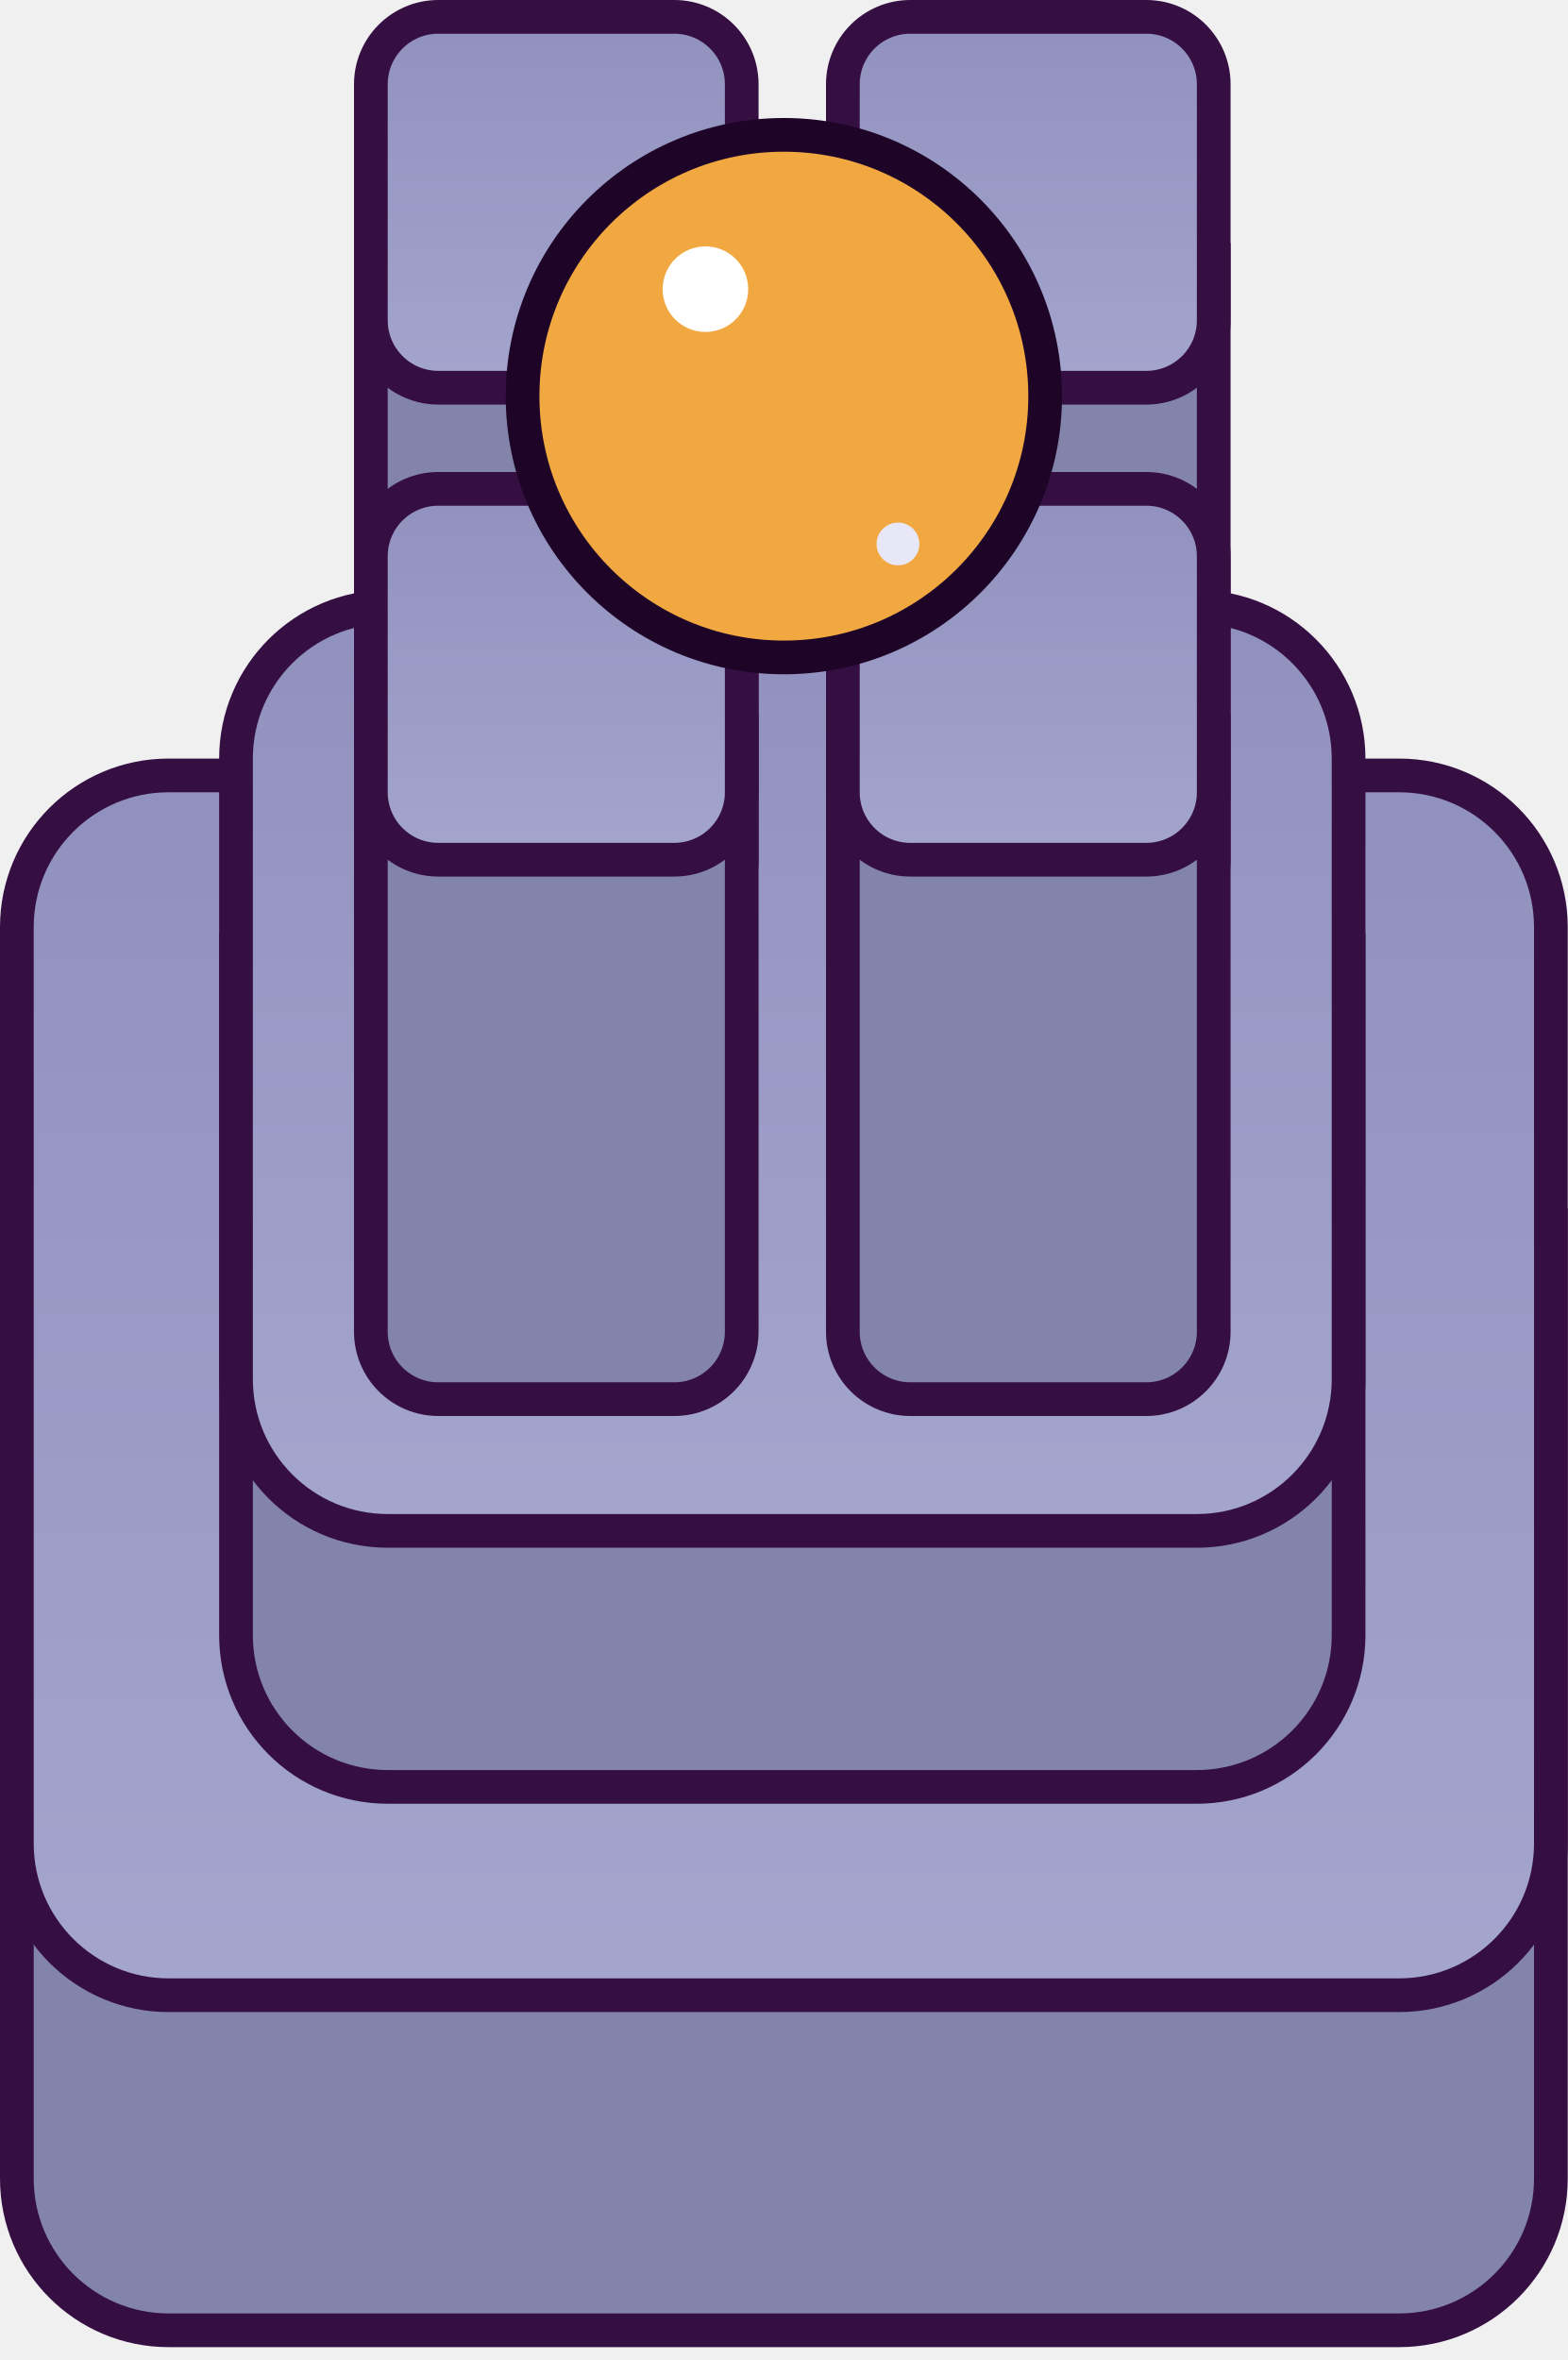
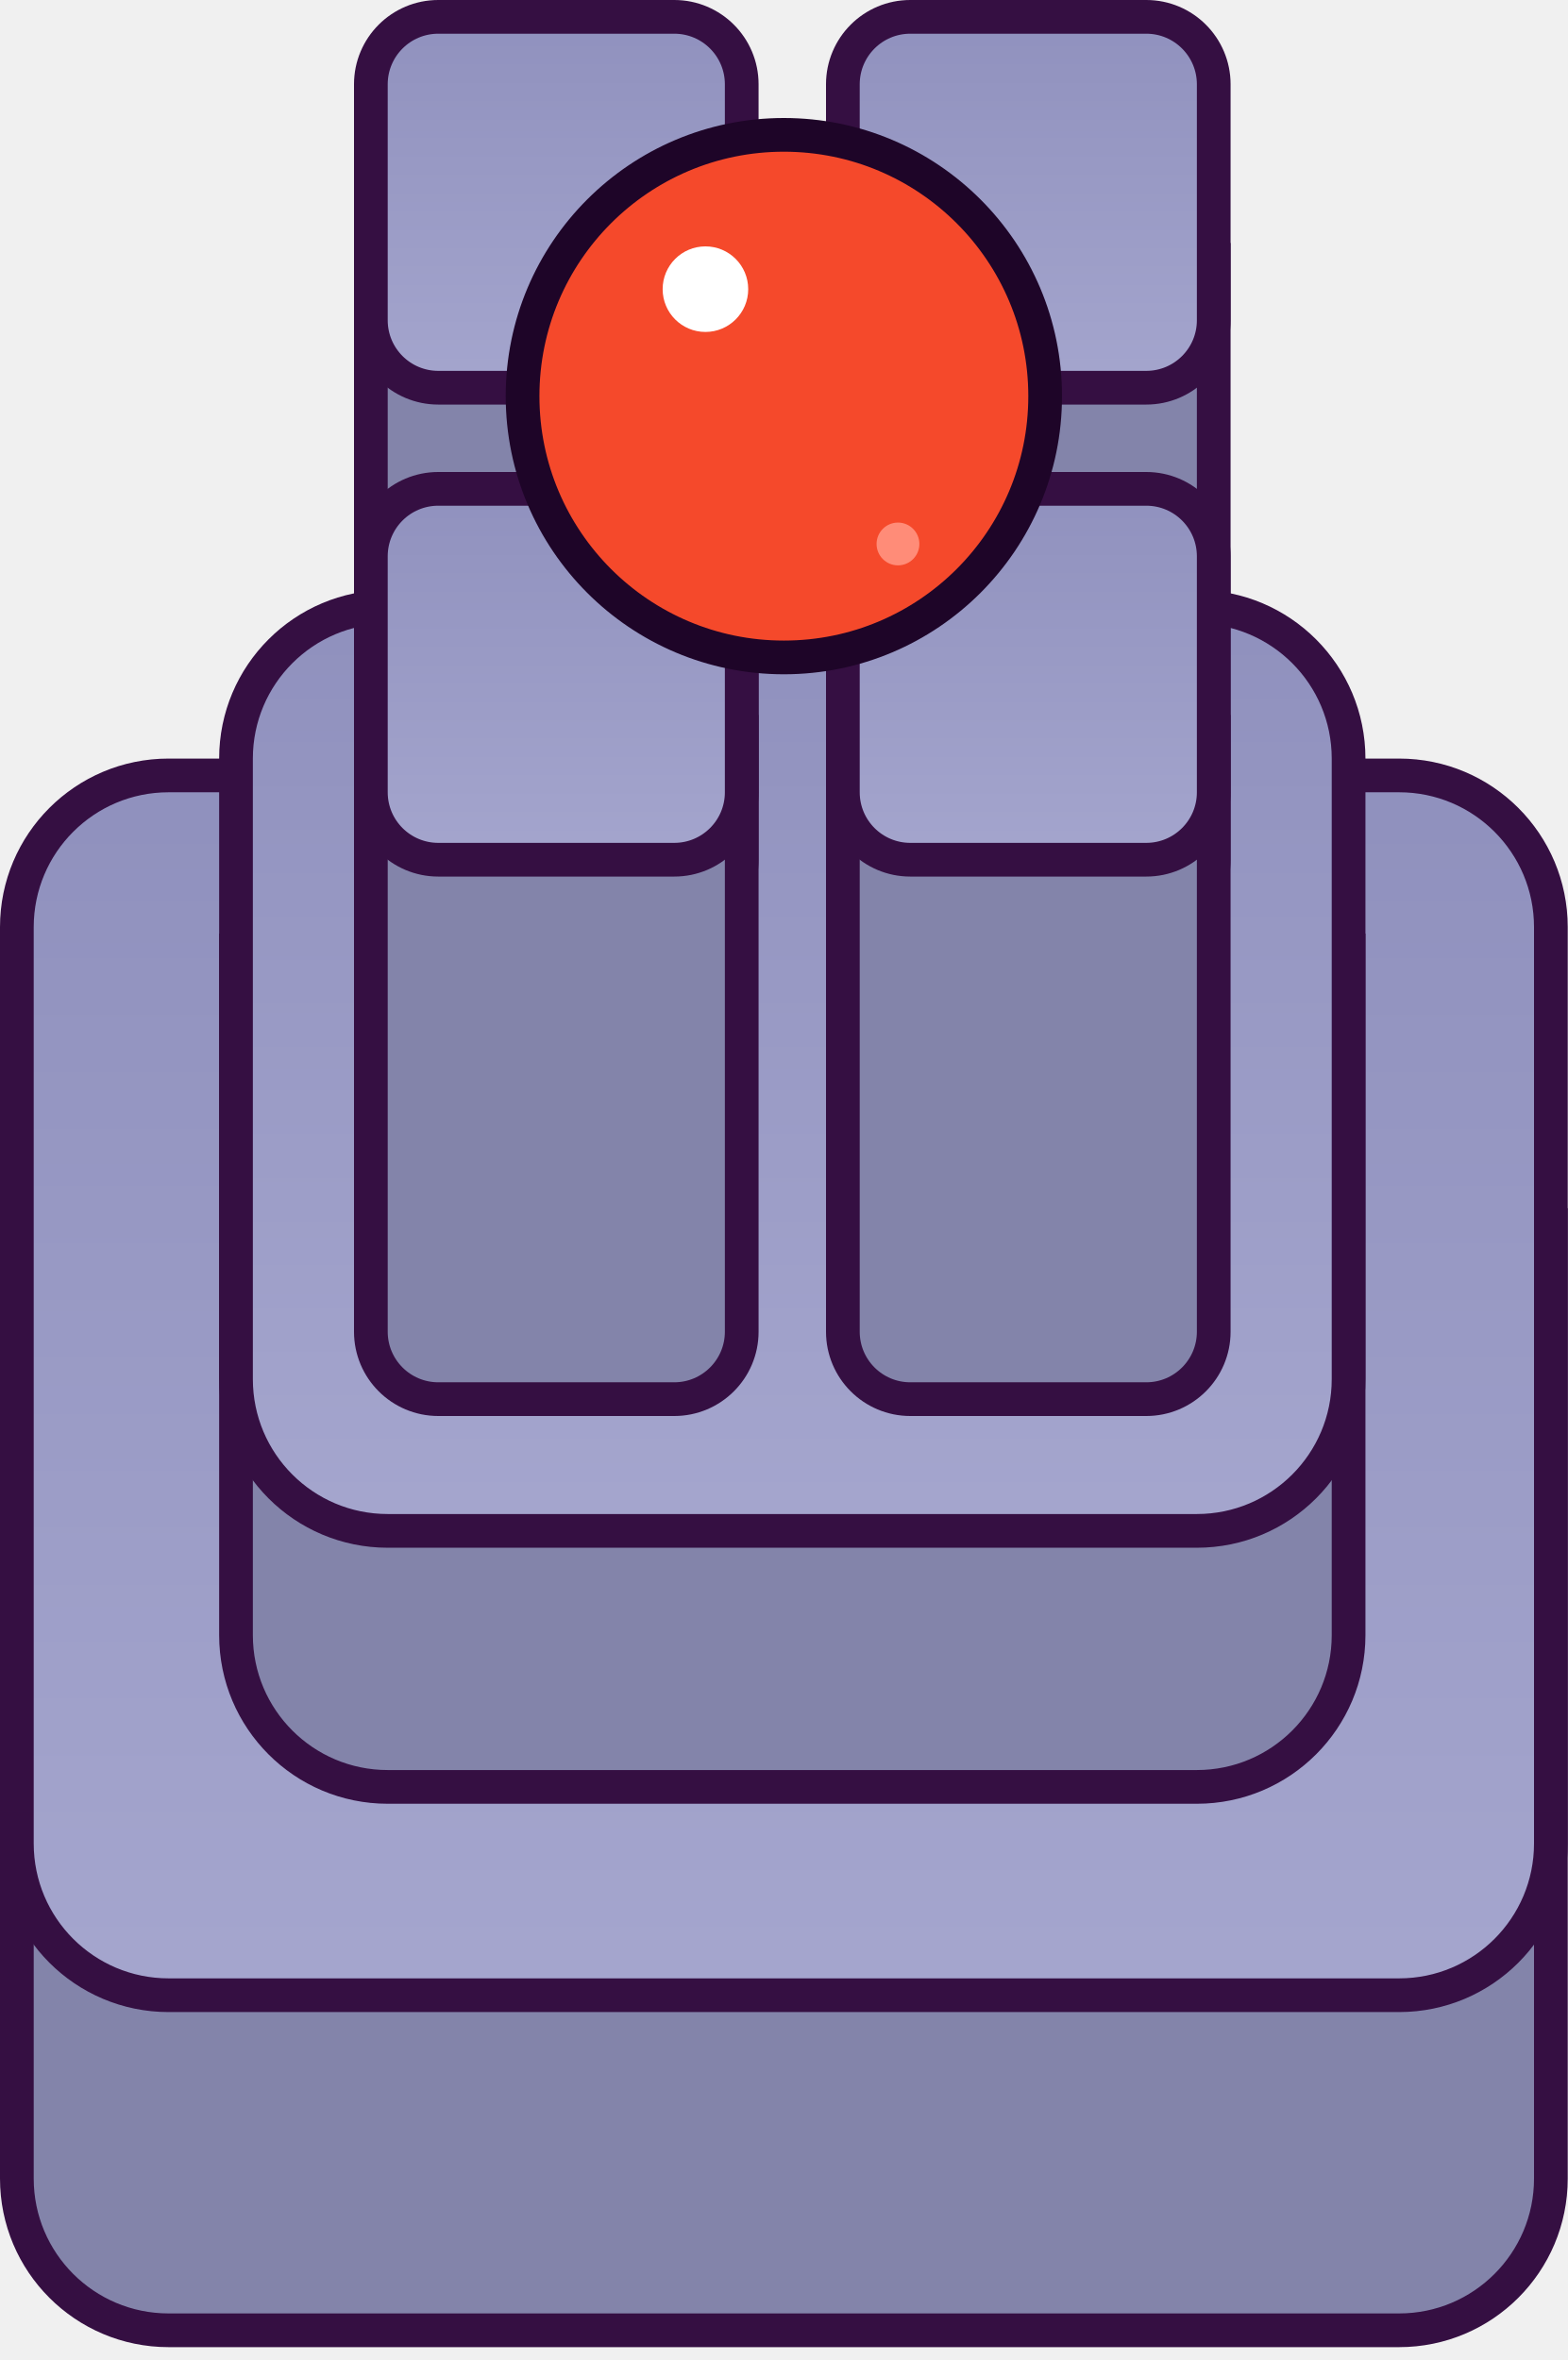
<svg xmlns="http://www.w3.org/2000/svg" width="93" height="140" viewBox="0 0 93 140" fill="none">
  <path d="M1 72.672H92V129.237C92 134.207 87.971 138.237 83 138.237H10C5.029 138.237 1 134.207 1 129.237V72.672Z" fill="#8384AA" stroke="#350F42" stroke-width="2" />
  <path d="M1 55C1 50.029 5.029 46 10 46H83C87.971 46 92 50.029 92 55V109.36C92 114.331 87.971 118.36 83 118.36H10C5.029 118.36 1 114.331 1 109.36V55Z" fill="url(#paint0_linear_2294_2267)" stroke="#350F42" stroke-width="2" />
  <path d="M14 56.379H80V97.002C80 101.972 75.971 106.002 71 106.002H23C18.029 106.002 14 101.972 14 97.002V56.379Z" fill="#8384AA" stroke="#350F42" stroke-width="2" />
  <path d="M14 45C14 40.029 18.029 36 23 36H71C75.971 36 80 40.029 80 45V81.815C80 86.785 75.971 90.815 71 90.815H23C18.029 90.815 14 86.785 14 81.815V45Z" fill="url(#paint1_linear_2294_2267)" stroke="#350F42" stroke-width="2" />
  <path d="M22 15.416H44V51C44 53.209 42.209 55 40 55H26C23.791 55 22 53.209 22 51V15.416Z" fill="#8384AA" stroke="#350F42" stroke-width="2" />
  <rect x="22" y="1" width="22" height="22" rx="4" fill="url(#paint2_linear_2294_2267)" stroke="#350F42" stroke-width="2" />
  <path d="M22 43.416H44V79C44 81.209 42.209 83 40 83H26C23.791 83 22 81.209 22 79V43.416Z" fill="#8384AA" stroke="#350F42" stroke-width="2" />
  <rect x="22" y="29" width="22" height="22" rx="4" fill="url(#paint3_linear_2294_2267)" stroke="#350F42" stroke-width="2" />
  <path d="M50 15.416H72V51C72 53.209 70.209 55 68 55H54C51.791 55 50 53.209 50 51V15.416Z" fill="#8384AA" stroke="#350F42" stroke-width="2" />
  <rect x="50" y="1" width="22" height="22" rx="4" fill="url(#paint4_linear_2294_2267)" stroke="#350F42" stroke-width="2" />
  <path d="M50 43.416H72V79C72 81.209 70.209 83 68 83H54C51.791 83 50 81.209 50 79V43.416Z" fill="#8384AA" stroke="#350F42" stroke-width="2" />
  <rect x="50" y="29" width="22" height="22" rx="4" fill="url(#paint5_linear_2294_2267)" stroke="#350F42" stroke-width="2" />
-   <circle cx="46.5" cy="23.5" r="15.5" fill="#F2A841" stroke="#1E0528" stroke-width="2" />
+   <circle cx="46.5" cy="23.5" r="15.5" fill="#F5492B" stroke="#1E0528" stroke-width="2" />
  <circle cx="41.847" cy="17.154" r="2.538" fill="white" />
-   <circle cx="53.269" cy="32.269" r="1.269" fill="#E7E7F8" />
+   <circle cx="53.269" cy="32.269" r="1.269" fill="#FF8C78" />
  <defs>
    <linearGradient id="paint0_linear_2294_2267" x1="46.5" y1="45" x2="46.5" y2="119.36" gradientUnits="userSpaceOnUse">
      <stop stop-color="#8F90BD" />
      <stop offset="1" stop-color="#A5A6CE" />
    </linearGradient>
    <linearGradient id="paint1_linear_2294_2267" x1="47" y1="35" x2="47" y2="91.815" gradientUnits="userSpaceOnUse">
      <stop stop-color="#8F90BD" />
      <stop offset="1" stop-color="#A5A6CE" />
    </linearGradient>
    <linearGradient id="paint2_linear_2294_2267" x1="33" y1="0" x2="33" y2="24" gradientUnits="userSpaceOnUse">
      <stop stop-color="#8F90BD" />
      <stop offset="1" stop-color="#A5A6CE" />
    </linearGradient>
    <linearGradient id="paint3_linear_2294_2267" x1="33" y1="28" x2="33" y2="52" gradientUnits="userSpaceOnUse">
      <stop stop-color="#8F90BD" />
      <stop offset="1" stop-color="#A5A6CE" />
    </linearGradient>
    <linearGradient id="paint4_linear_2294_2267" x1="61" y1="0" x2="61" y2="24" gradientUnits="userSpaceOnUse">
      <stop stop-color="#8F90BD" />
      <stop offset="1" stop-color="#A5A6CE" />
    </linearGradient>
    <linearGradient id="paint5_linear_2294_2267" x1="61" y1="28" x2="61" y2="52" gradientUnits="userSpaceOnUse">
      <stop stop-color="#8F90BD" />
      <stop offset="1" stop-color="#A5A6CE" />
    </linearGradient>
  </defs>
</svg>
